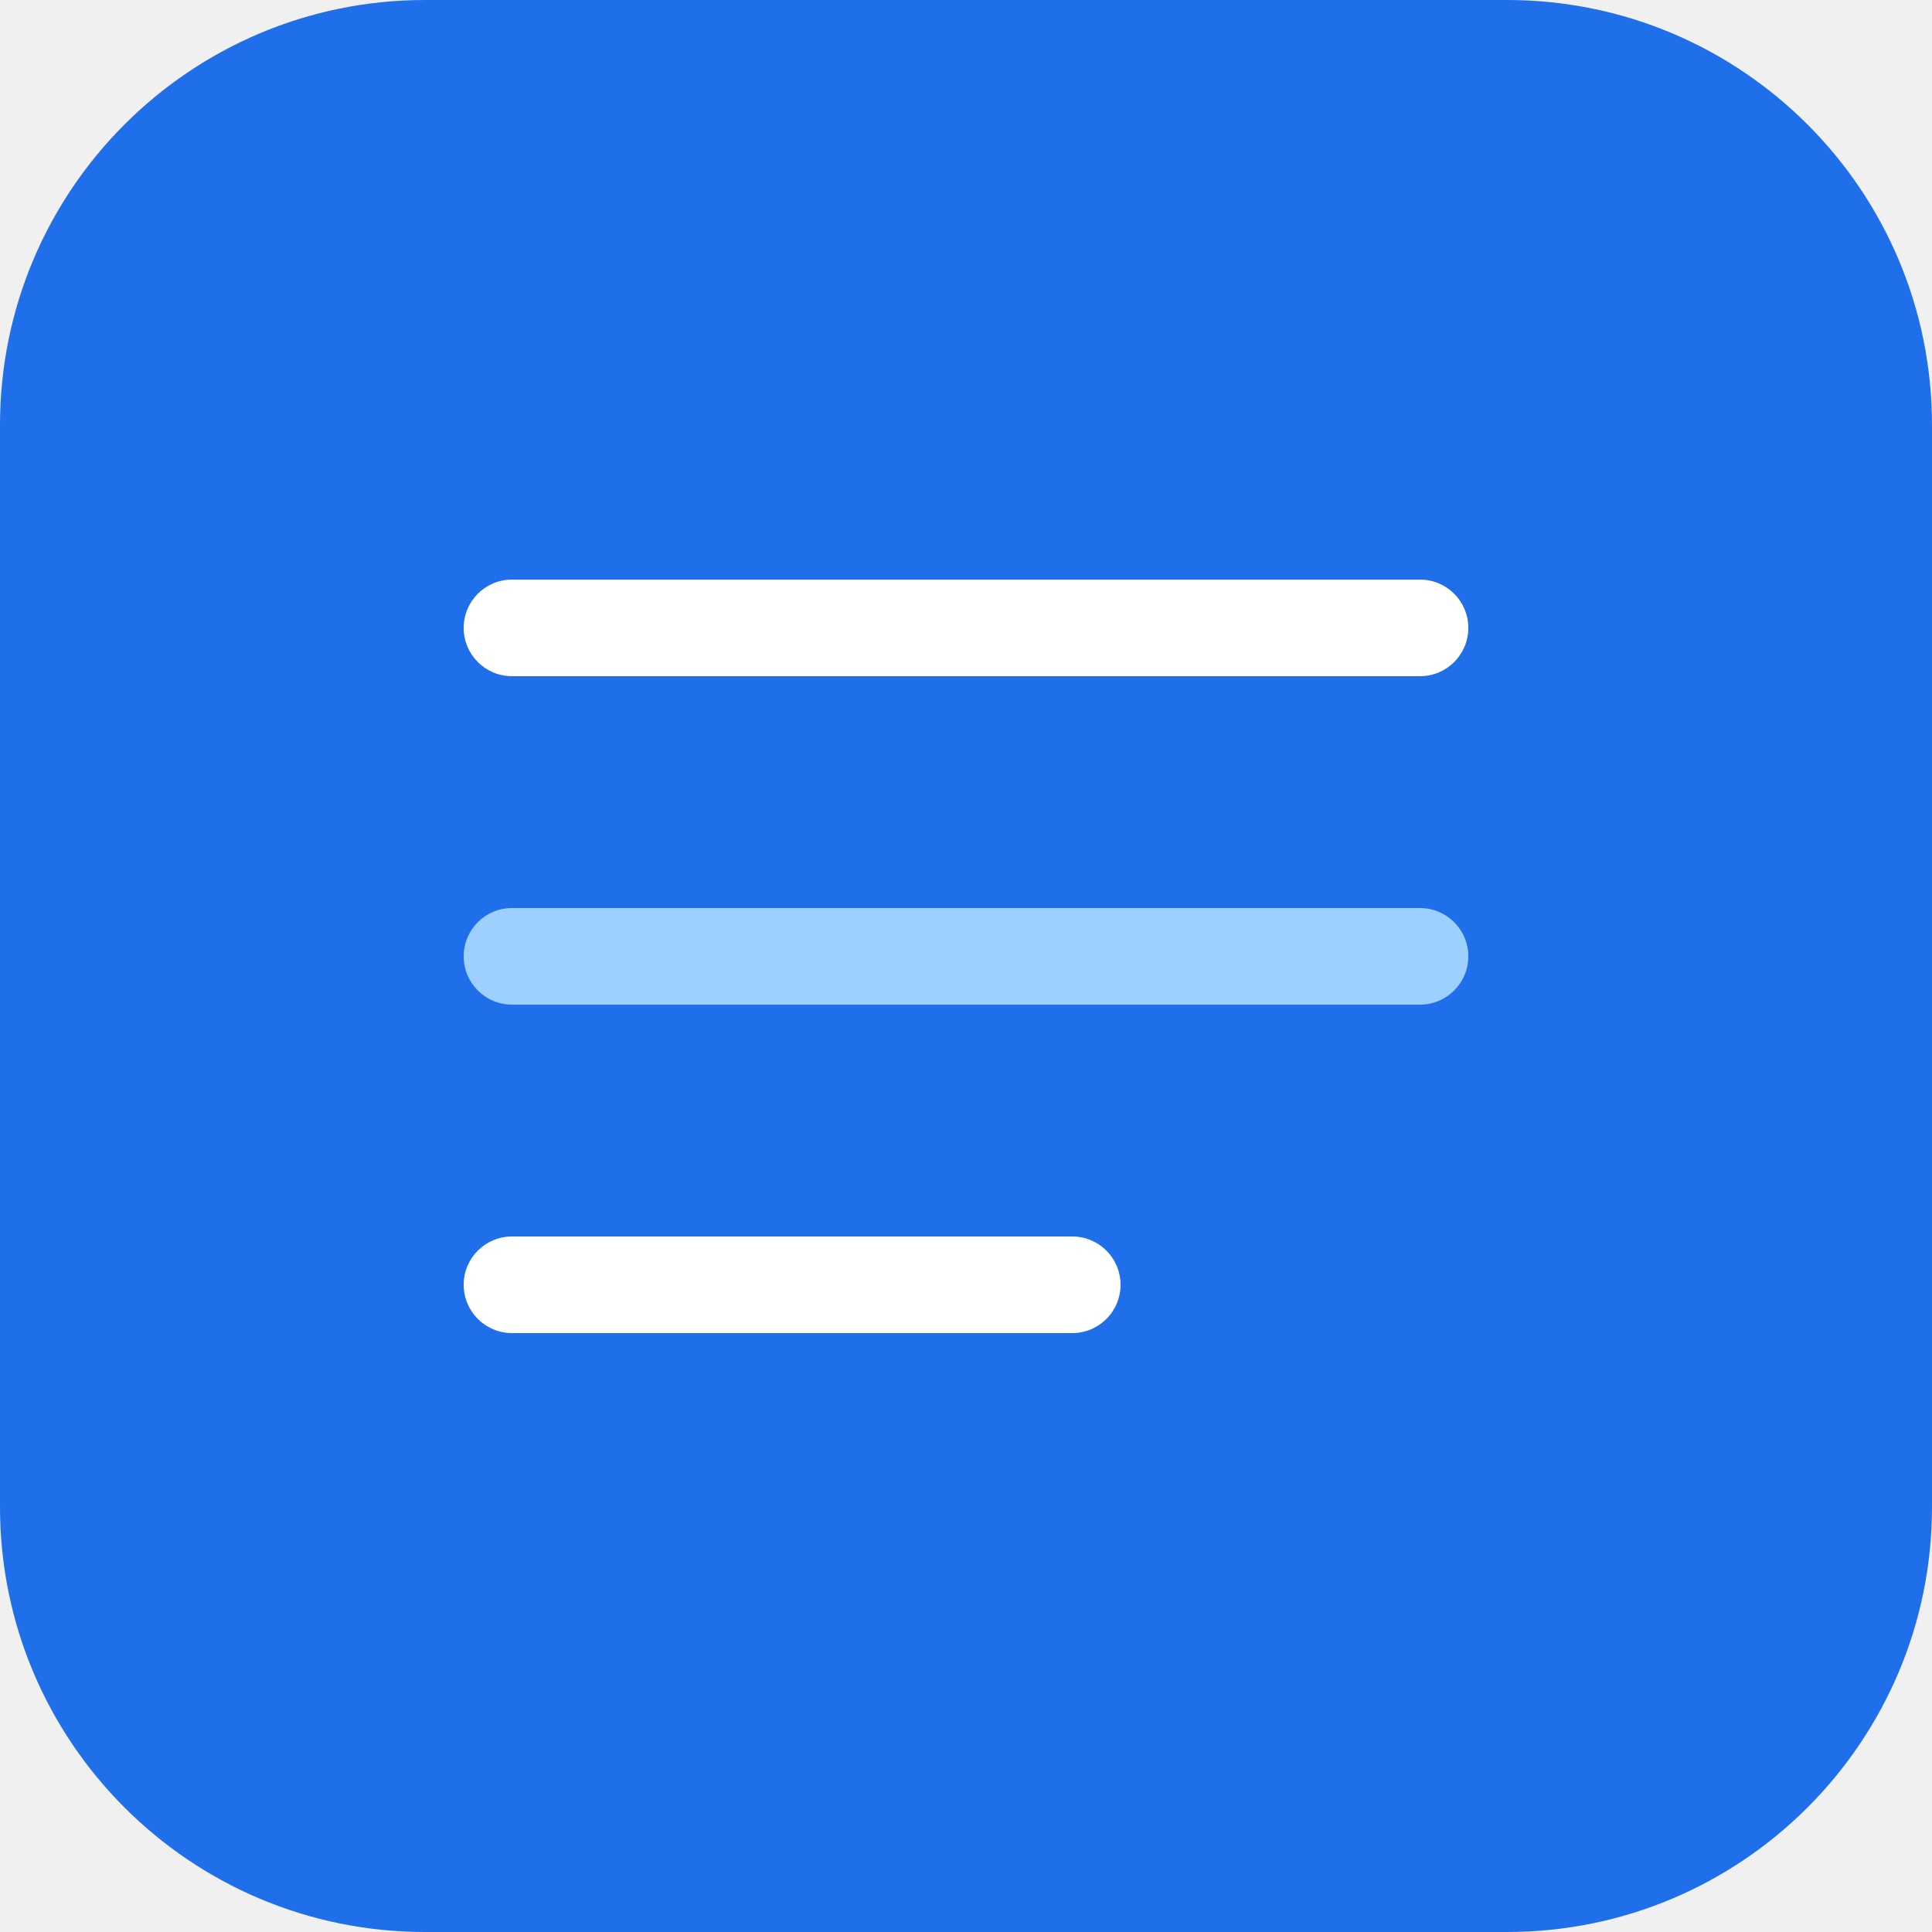
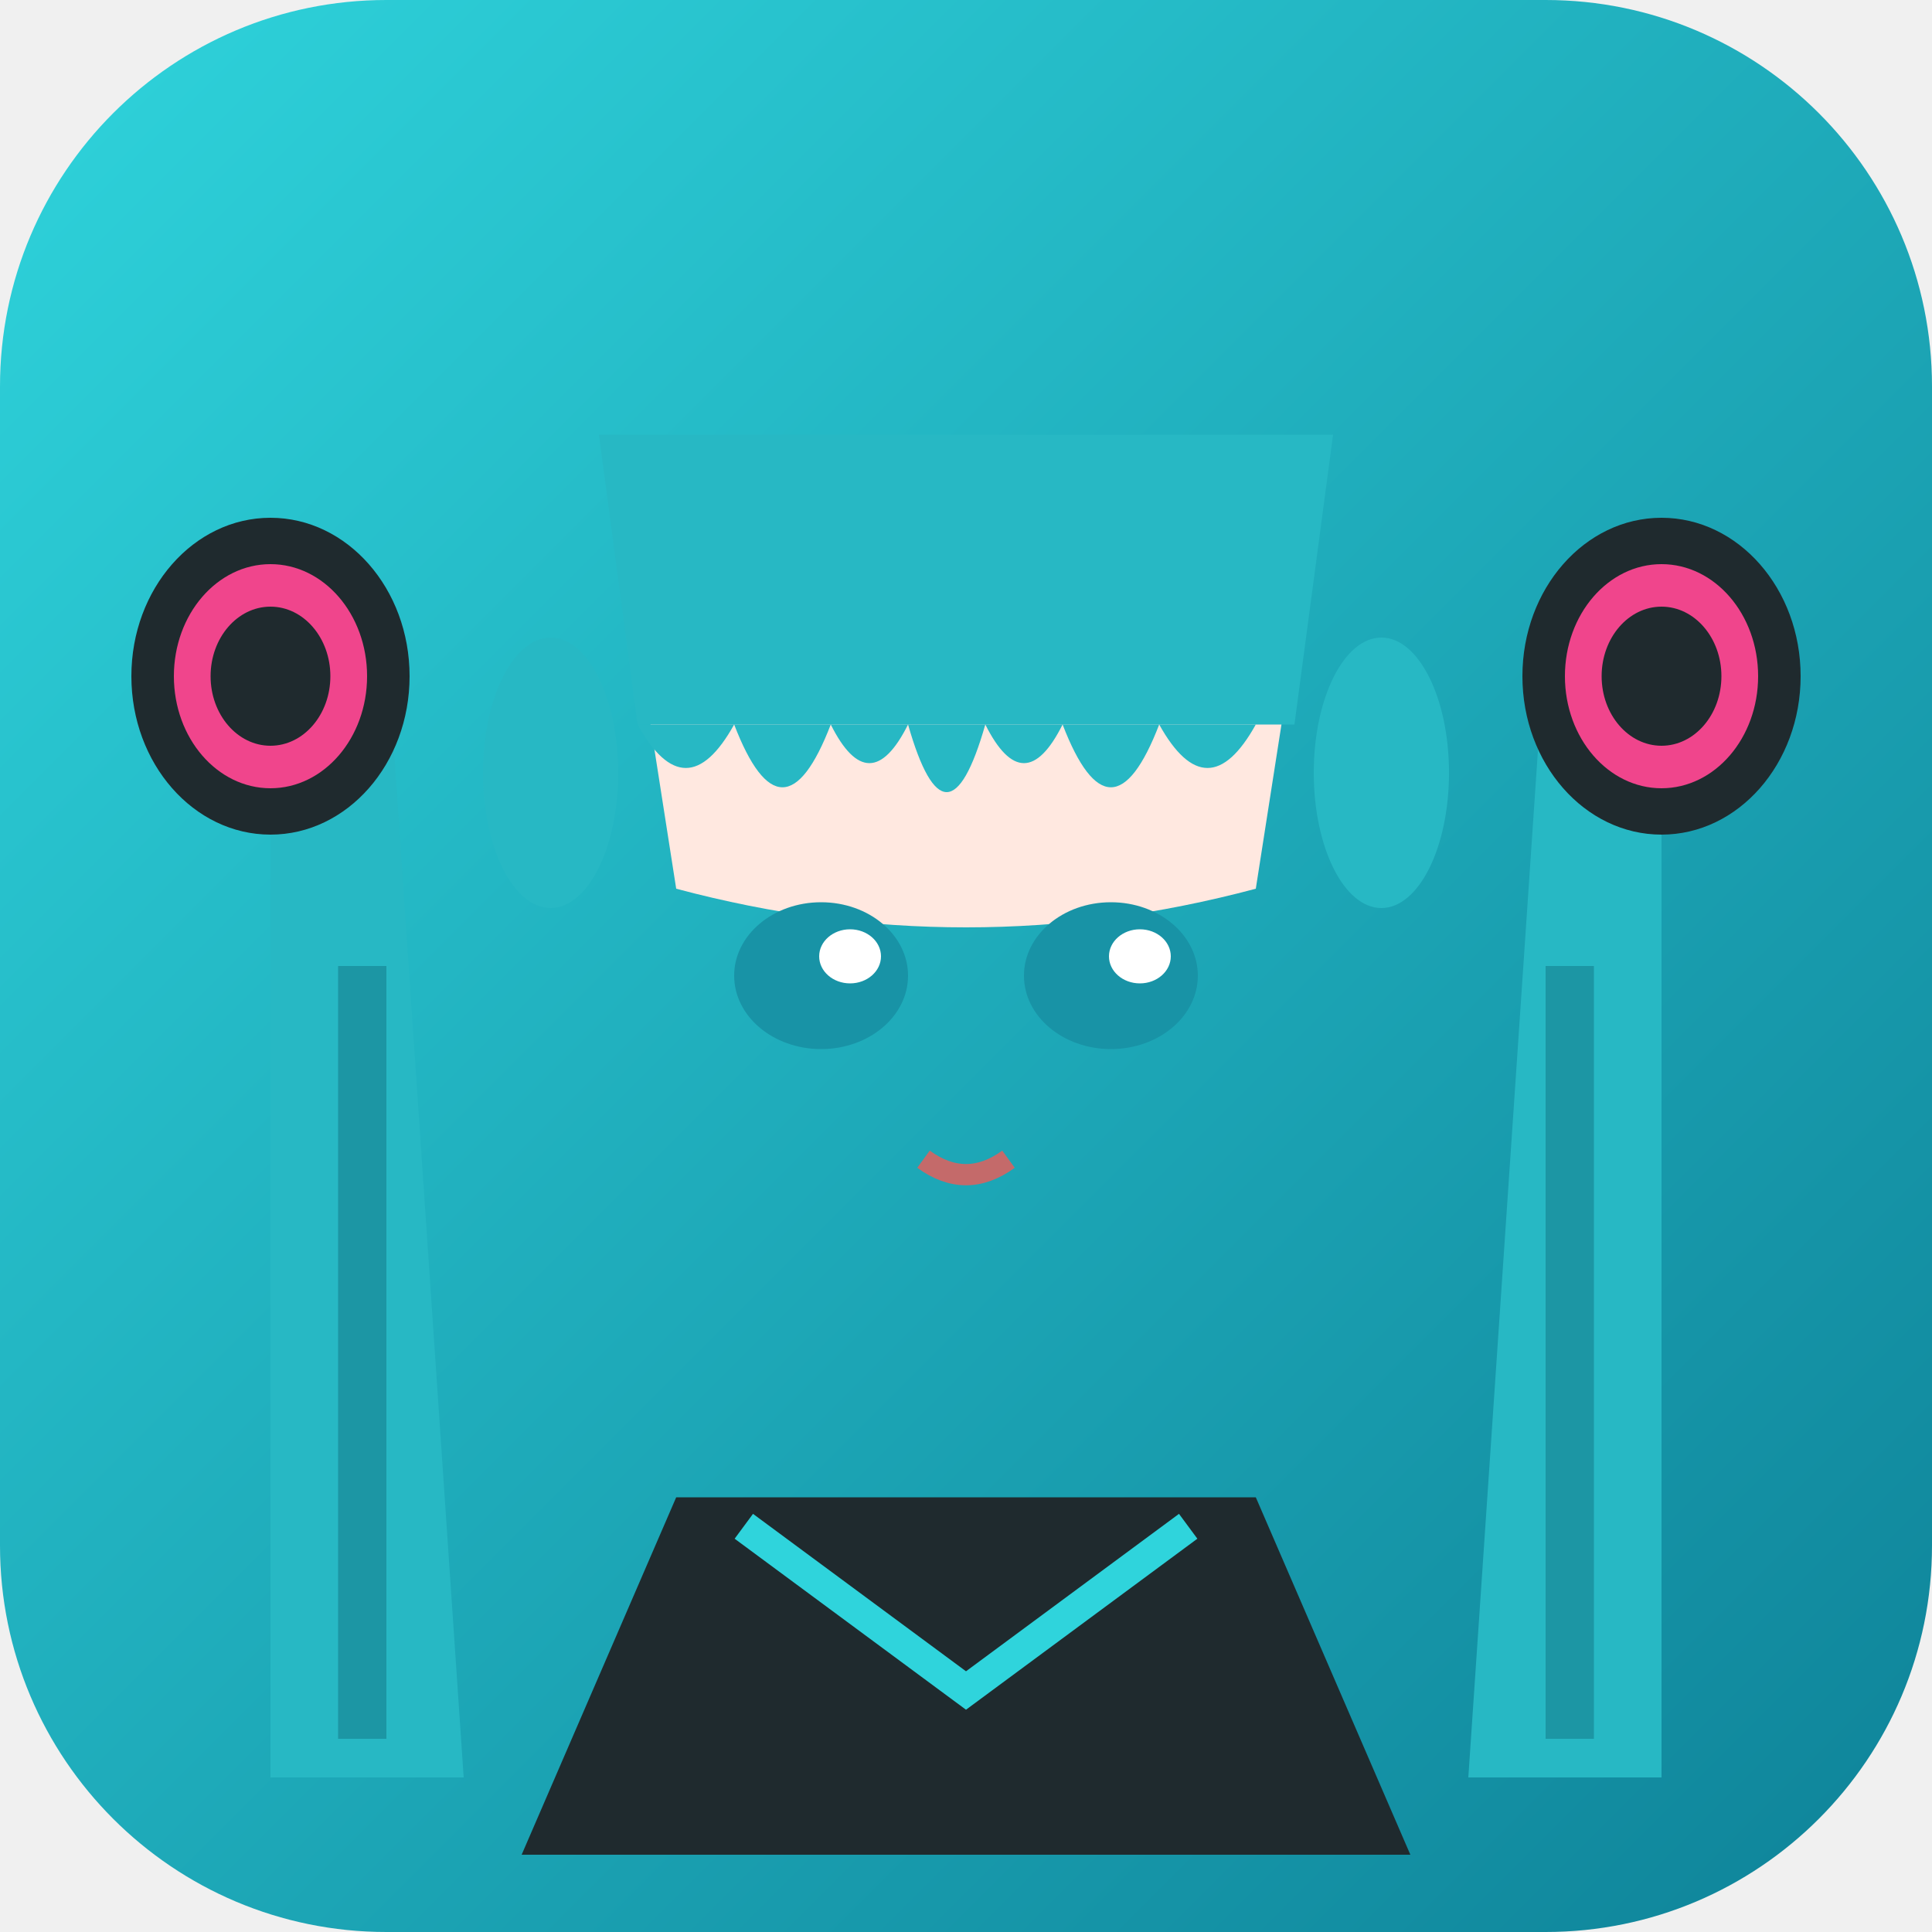
<svg xmlns="http://www.w3.org/2000/svg" viewBox="0 0 100 100">
-   <rect width="100" height="100" rx="22" fill="#1f6feb" />
-   <rect x="24" y="30" width="52" height="5" rx="2.5" fill="#fff" />
-   <rect x="24" y="47" width="52" height="5" rx="2.5" fill="#9ed0ff" />
-   <rect x="24" y="64" width="34" height="5" rx="2.5" fill="#fff" />
+   <defs>
+     <linearGradient id="g" x1="0" y1="0" x2="1" y2="1">
+       <stop offset="0" stop-color="#2fd4dc" />
+       <stop offset="1" stop-color="#0e8298" />
+     </linearGradient>
+   </defs>
+   <rect width="100" height="100" rx="20" fill="url(#g)" />
+   <path d="M14 33 L14 92 L24 92 L20 33 Z" fill="#27b8c4" />
+   <path d="M86 33 L86 92 L76 92 L80 33 Z" fill="#27b8c4" />
+   <path d="M17.5 50 L17.5 90 L20 90 L20 50 Z" fill="#1c96a4" />
+   <path d="M82.5 50 L82.5 90 L80 90 L80 50 Z" fill="#1c96a4" />
+   <ellipse cx="14" cy="35" rx="7.2" ry="8.2" fill="#1f2a2e" />
+   <ellipse cx="86" cy="35" rx="7.2" ry="8.2" fill="#1f2a2e" />
+   <ellipse cx="14" cy="35" rx="5" ry="5.8" fill="#f0458c" />
+   <ellipse cx="86" cy="35" rx="5" ry="5.8" fill="#f0458c" />
+   <ellipse cx="14" cy="35" rx="3.1" ry="3.6" fill="#1f2a2e" />
+   <ellipse cx="86" cy="35" rx="3.1" ry="3.6" fill="#1f2a2e" />
+   <path d="M32.5 30 Q50 26 67.5 30 L65 46 Q50 50 35 46 Z" fill="#ffe8e0" />
+   <path d="M31 22.5 L69 22.5 L67 37.5 L33 37.5 Z" fill="#27b8c4" />
+   <path d="M33 37.5 Q35.5 42 38 37.5 Q40.5 44 43 37.5 Q45 41.5 47 37.5 Q49 44.5 51 37.5 Q53 41.5 55 37.5 Q57.5 44 60 37.5 Q62.5 42 65 37.5 L67 37.5 L33 37.5 Z" fill="#27b8c4" />
+   <ellipse cx="28.5" cy="40" rx="3.5" ry="7" fill="#27b8c4" />
+   <ellipse cx="71.5" cy="40" rx="3.5" ry="7" fill="#27b8c4" />
+   <ellipse cx="42.5" cy="50.5" rx="4.5" ry="3.8" fill="#1893a6" />
+   <ellipse cx="57.5" cy="50.5" rx="4.5" ry="3.8" fill="#1893a6" />
+   <ellipse cx="44" cy="49.5" rx="1.6" ry="1.4" fill="#fff" />
+   <ellipse cx="59" cy="49.5" rx="1.6" ry="1.4" fill="#fff" />
+   <path d="M47.8 60 Q50 61.6 52.2 60" stroke="#c46a6a" stroke-width="1.1" fill="none" />
+   <path d="M35 77.5 L65 77.5 L73 96 L27 96 Z" fill="#1f2a2e" />
+   <path d="M38.5 79 L50 87.5 L61.5 79" stroke="#2fd4dc" stroke-width="1.6" fill="none" />
</svg>
